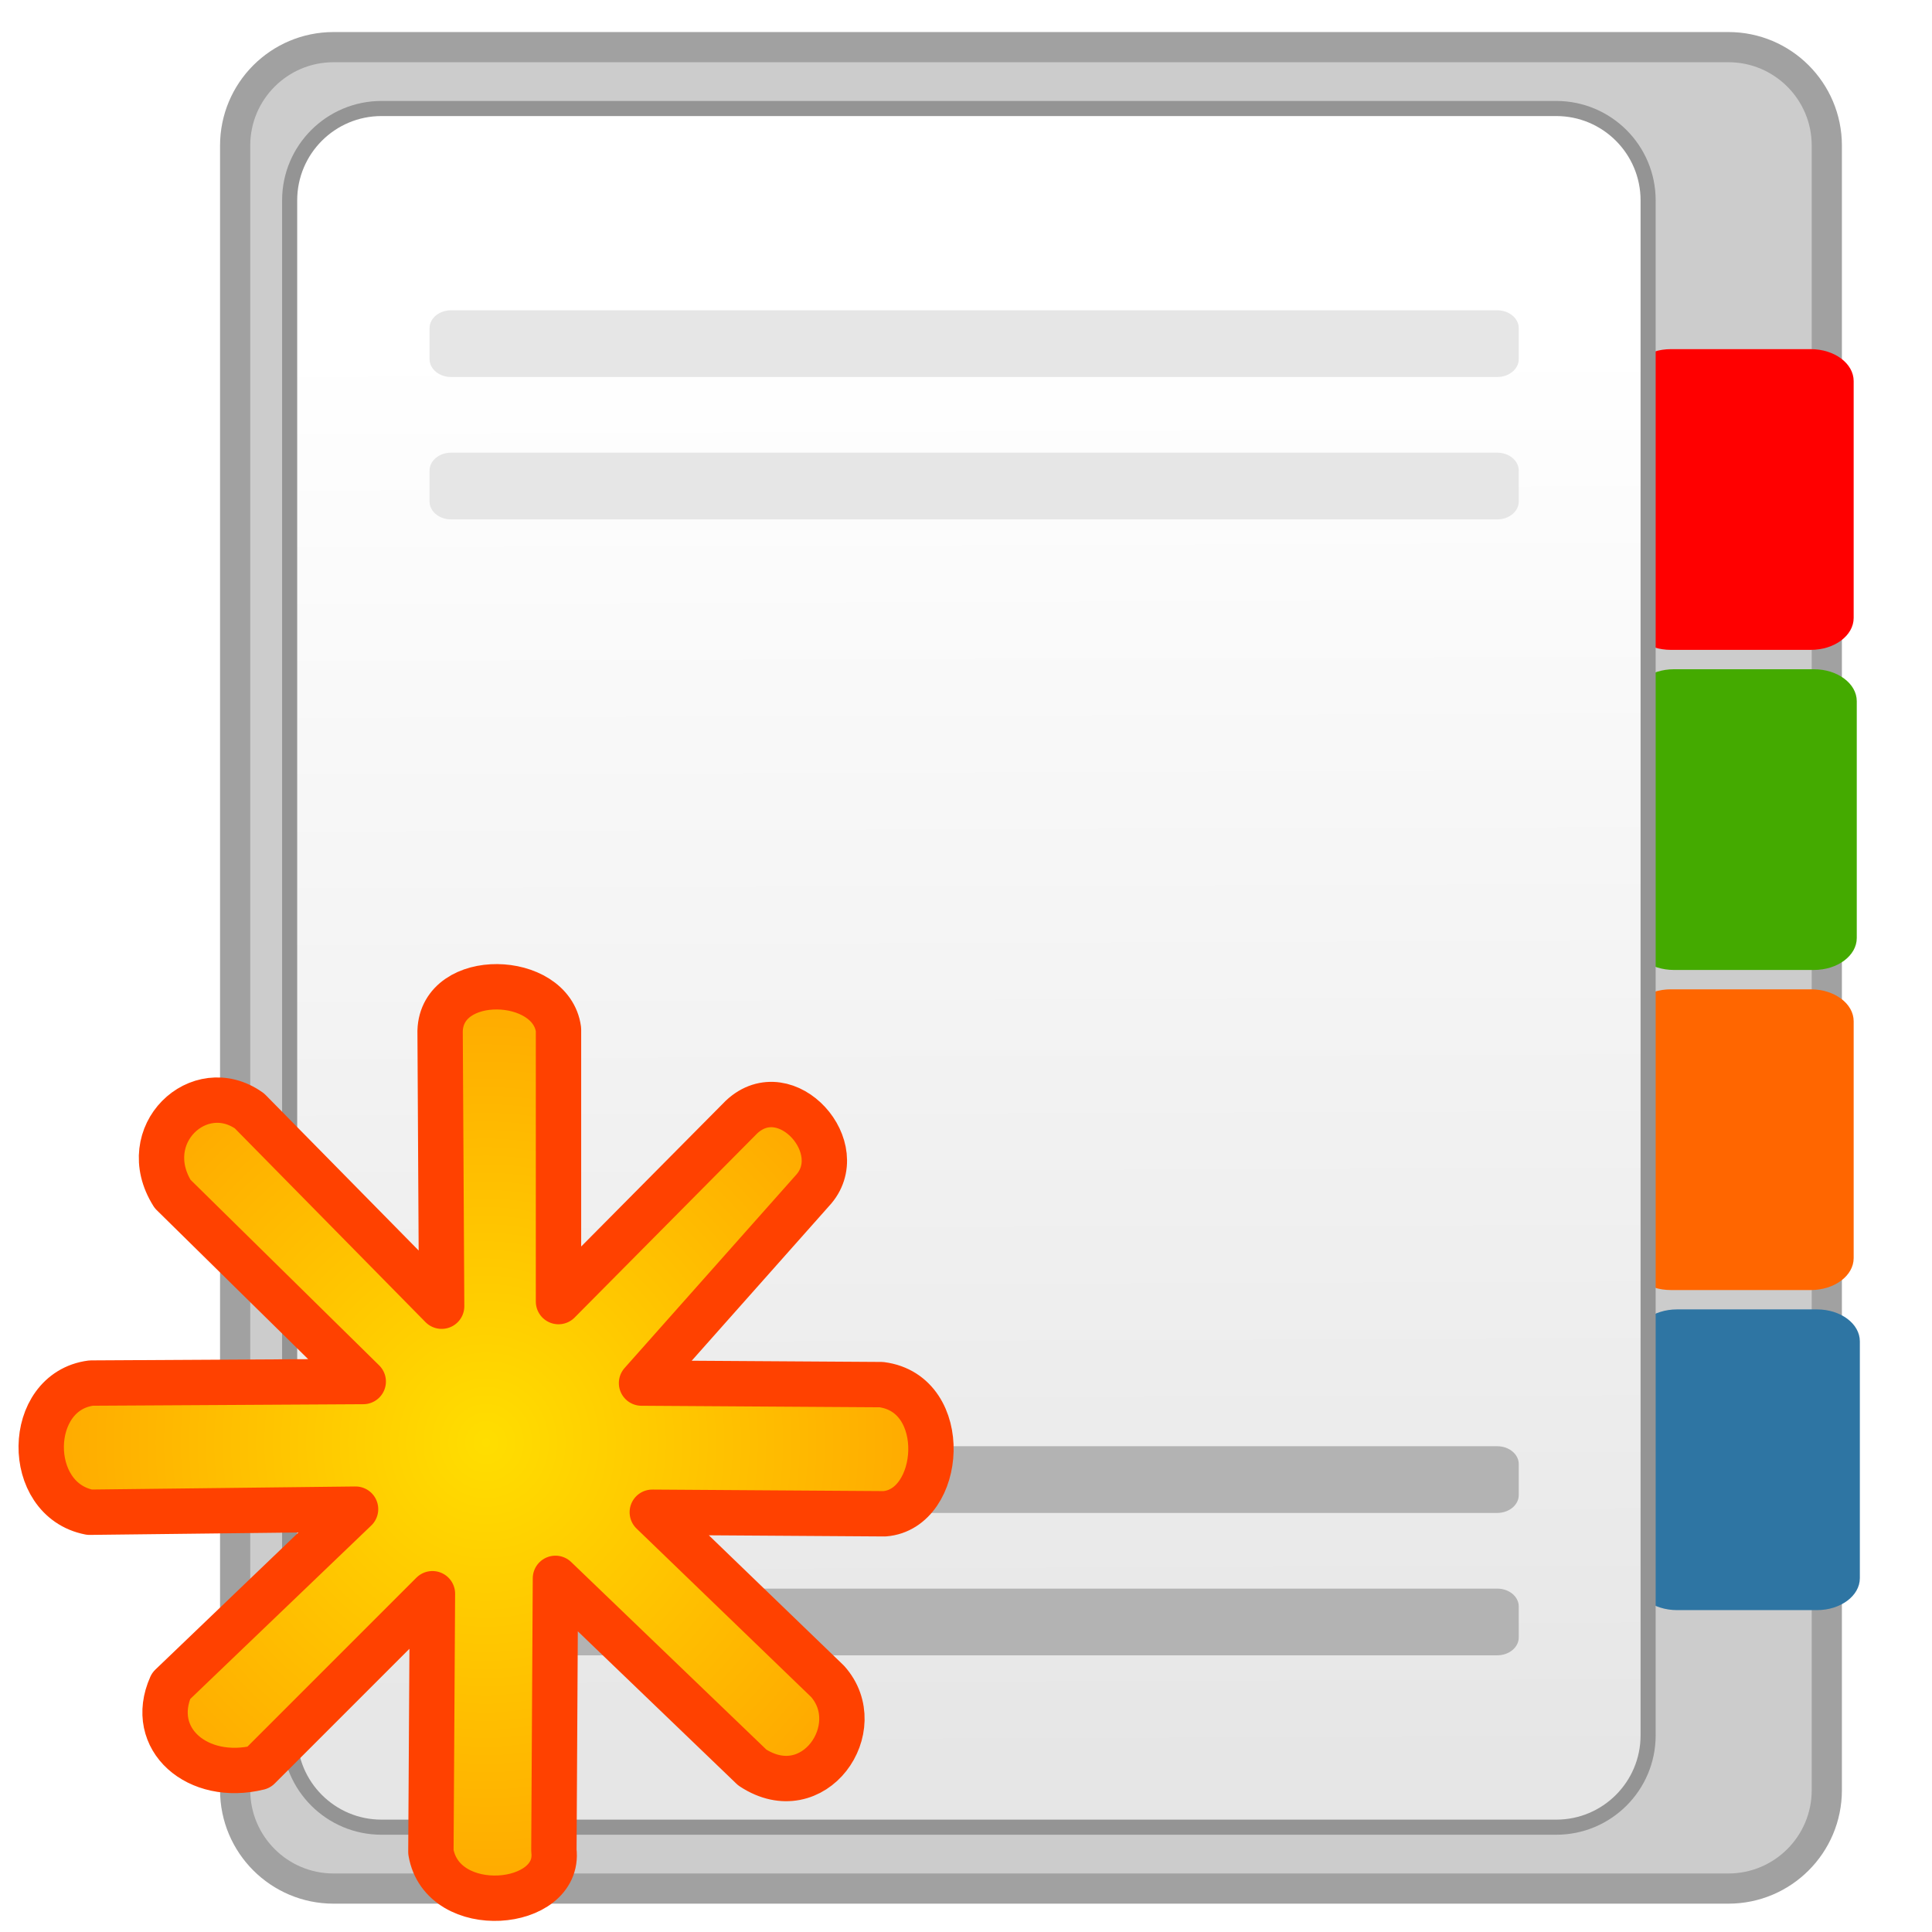
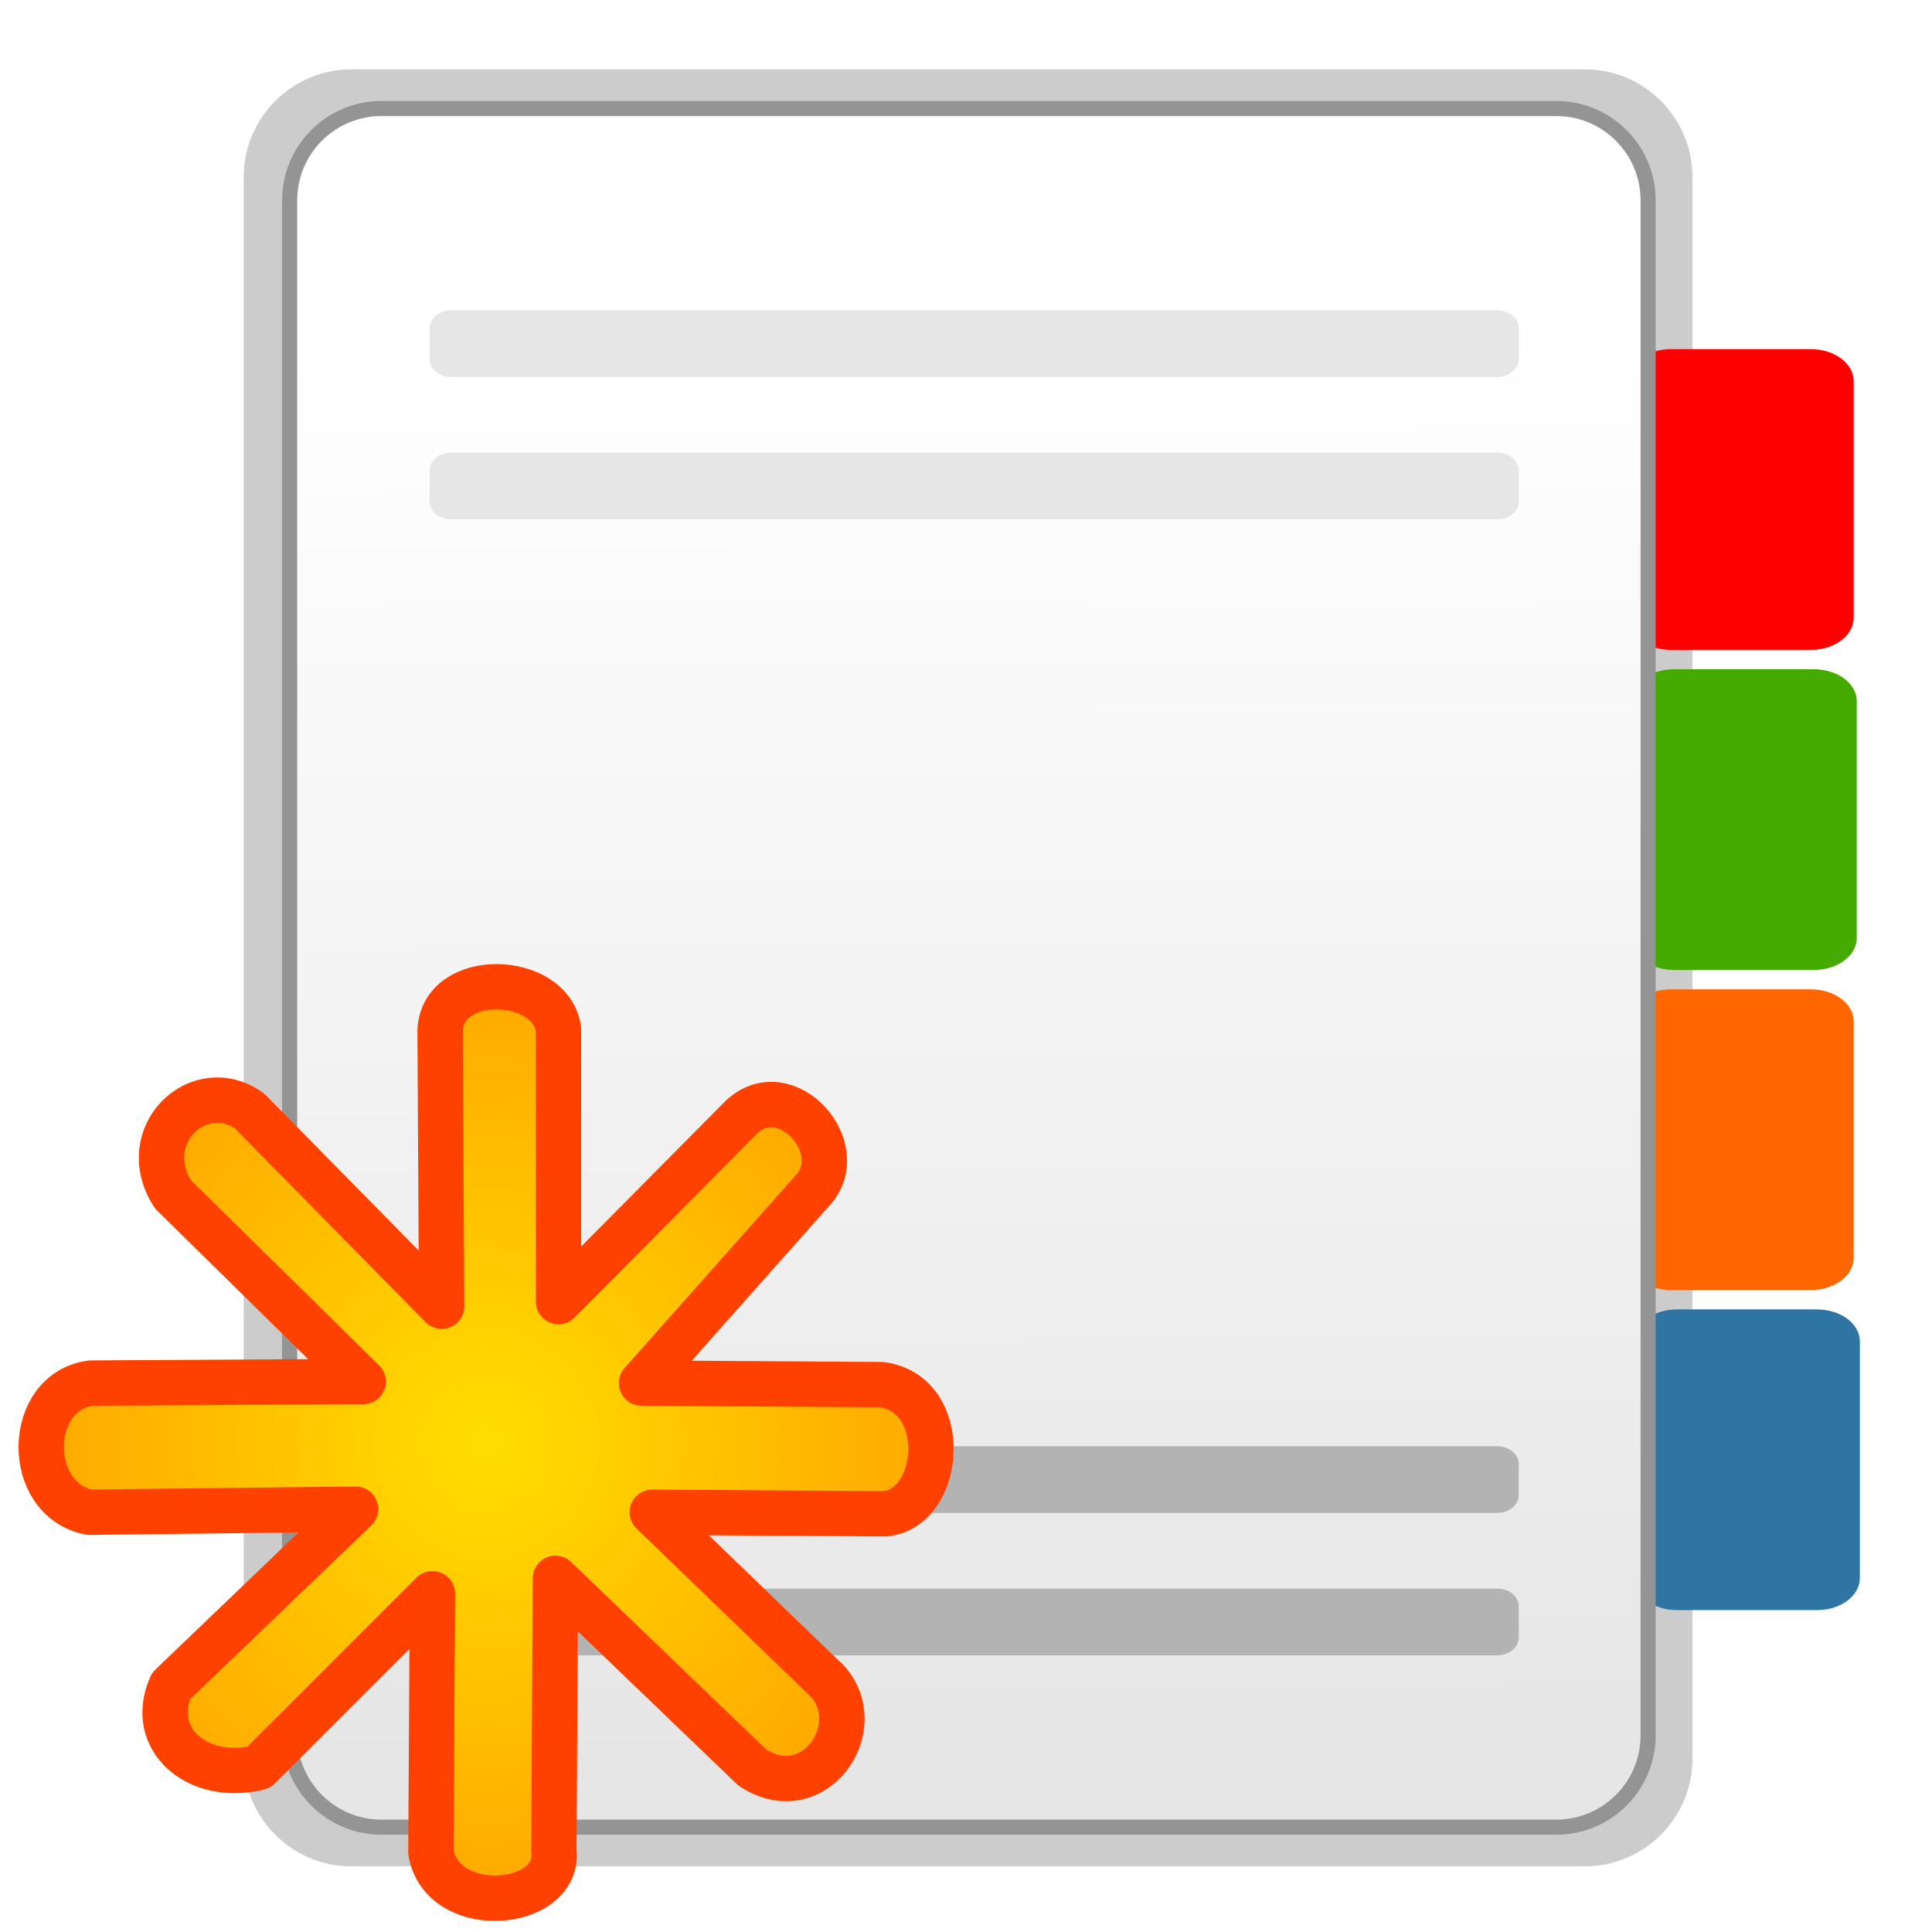
<svg xmlns="http://www.w3.org/2000/svg" xmlns:xlink="http://www.w3.org/1999/xlink" width="128" height="128" viewBox="0 0 128 128" id="svg10831" version="1.1">
  <defs id="defs10833">
    <linearGradient xlink:href="#linearGradient14830" id="linearGradient16495" gradientUnits="userSpaceOnUse" gradientTransform="matrix(3.378734,0,0,3.795555,-618.109,-1935.153)" x1="201.82" y1="784.223" x2="201.746" y2="759.431" />
    <linearGradient id="linearGradient14830">
      <stop style="stop-color:#e6e6e6;stop-opacity:1" offset="0" id="stop14832" />
      <stop style="stop-color:#ffffff;stop-opacity:1" offset="1" id="stop14834" />
    </linearGradient>
    <radialGradient xlink:href="#linearGradient4799" id="radialGradient5866" gradientUnits="userSpaceOnUse" gradientTransform="matrix(2.003274,0,0,2.050531,-78.41352,79.83456)" cx="55.218" cy="458.465" fx="55.218" fy="458.465" r="15.213" />
    <linearGradient id="linearGradient4799">
      <stop style="stop-color:#ffde00;stop-opacity:1;" offset="0" id="stop4801" />
      <stop style="stop-color:#ffa700;stop-opacity:1;" offset="1" id="stop4803" />
    </linearGradient>
  </defs>
  <g id="layer1" transform="translate(0,-924.3622)">
-     <rect ry="6.521" y="927.485" x="15.579" height="122" width="105.452" id="rect15963" style="fill:#cccccc;fill-opacity:1;stroke:#a1a1a1;stroke-opacity:1;stroke-width:2;stroke-miterlimit:4;stroke-dasharray:none" />
-     <g id="g11438" transform="matrix(1.341907,0,0,1,-32.13284,-0.5050763)">
-       <rect style="fill:#ff0000;fill-opacity:1;stroke:none" id="rect15955" width="11.143" height="19.924" x="104.322" y="947.999" ry="2.118" />
-       <rect ry="2.118" y="969.206" x="104.475" height="19.924" width="11.143" id="rect15957" style="fill:#44aa00;fill-opacity:1;stroke:none" />
-       <rect style="fill:#ff6600;fill-opacity:1;stroke:none" id="rect15959" width="11.143" height="19.924" x="104.322" y="990.412" ry="2.118" />
-       <rect ry="2.118" y="1011.618" x="104.627" height="19.924" width="11.143" id="rect15961" style="fill:#2e75a3;fill-opacity:1;stroke:none" />
+     <g id="g4259">
+       <rect ry="0" y="924.362" x="0" height="128" width="128" id="rect4244" style="opacity:0;fill:#a1a1a1;fill-opacity:1;stroke:none;stroke-width:1;stroke-linecap:round;stroke-linejoin:round;stroke-miterlimit:4;stroke-dasharray:none;stroke-dashoffset:0;stroke-opacity:1" />
+       <rect style="fill:#cccccc;fill-opacity:1;stroke:none;stroke-width:1;stroke-linejoin:round;stroke-miterlimit:4;stroke-dasharray:none;stroke-opacity:1" id="rect15963" width="95.986" height="119.057" x="16.145" y="928.956" ry="7.144" />
+       <g transform="matrix(1.341907,0,0,1,-32.13284,-0.5050763)" id="g11438">
+         <rect ry="2.118" y="947.999" x="104.322" height="19.924" width="11.143" id="rect15955" style="fill:#ff0000;fill-opacity:1;stroke:none" />
+         <rect style="fill:#44aa00;fill-opacity:1;stroke:none" id="rect15957" width="11.143" height="19.924" x="104.475" y="969.206" ry="2.118" />
+         <rect ry="2.118" y="990.412" x="104.322" height="19.924" width="11.143" id="rect15959" style="fill:#ff6600;fill-opacity:1;stroke:none" />
+         <rect style="fill:#2e75a3;fill-opacity:1;stroke:none" id="rect15961" width="11.143" height="19.924" x="104.627" y="1011.618" ry="2.118" />
+       </g>
+       <rect ry="6.086" y="931.551" x="19.19" height="113.867" width="90.002" id="rect15965" style="fill:url(#linearGradient16495);fill-opacity:1;stroke:#949494;stroke-opacity:1" />
+       <g transform="matrix(1.206973,0,0,1,-20.82586,0)" id="g12399">
+         <rect style="fill:#b3b3b3;fill-opacity:1;stroke:none" id="rect15977" width="59.787" height="4.42" x="40.834" y="1020.178" ry="1.182" />
+         <rect style="fill:#b3b3b3;fill-opacity:1;stroke:none" id="rect15979" width="59.787" height="4.42" x="40.834" y="1029.611" ry="1.182" />
+         <rect ry="1.182" y="944.92" x="40.834" height="4.42" width="59.787" id="rect15981" style="fill:#e6e6e6;fill-opacity:1;stroke:none" />
+         <rect ry="1.182" y="954.353" x="40.834" height="4.42" width="59.787" id="rect15983" style="fill:#e6e6e6;fill-opacity:1;stroke:none" />
+       </g>
+       <path style="overflow:visible;fill:url(#radialGradient5866);fill-opacity:1;stroke:#ff4100;stroke-width:3.005;stroke-linecap:round;stroke-linejoin:round;stroke-miterlimit:4;stroke-dasharray:none;stroke-opacity:1" d="m 29.26,1010.902 -0.102,-18.234 c 0.117,-4.004 7.354,-3.774 7.844,-0.102 l 0,18.03 12.122,-12.224 c 2.975,-2.791 7.302,2.107 4.686,4.89 l -11.307,12.733 15.891,0.102 c 4.636,0.602 4.051,8.26 0.204,8.557 l -15.382,-0.102 11.613,11.205 c 2.742,3.07 -0.916,8.387 -4.991,5.705 l -13.039,-12.53 -0.102,18.03 c 0.461,3.829 -7.386,4.552 -8.149,0.102 l 0.102,-17.114 -11.511,11.511 c -4.052,0.997 -7.379,-1.884 -5.806,-5.399 l 12.224,-11.715 -17.623,0.204 c -4.341,-0.843 -4.236,-7.992 0.102,-8.557 l 18.03,-0.102 -12.631,-12.428 c -2.458,-3.911 1.759,-7.871 5.093,-5.501 z" id="path4797" />
    </g>
-     <rect style="fill:url(#linearGradient16495);fill-opacity:1;stroke:#949494;stroke-opacity:1" id="rect15965" width="90.002" height="113.867" x="19.19" y="931.551" ry="6.086" />
-     <g id="g12399" transform="matrix(1.206973,0,0,1,-20.82586,0)">
-       <rect ry="1.182" y="1020.178" x="40.834" height="4.42" width="59.787" id="rect15977" style="fill:#b3b3b3;fill-opacity:1;stroke:none" />
-       <rect ry="1.182" y="1029.611" x="40.834" height="4.42" width="59.787" id="rect15979" style="fill:#b3b3b3;fill-opacity:1;stroke:none" />
-       <rect style="fill:#e6e6e6;fill-opacity:1;stroke:none" id="rect15981" width="59.787" height="4.42" x="40.834" y="944.92" ry="1.182" />
-       <rect style="fill:#e6e6e6;fill-opacity:1;stroke:none" id="rect15983" width="59.787" height="4.42" x="40.834" y="954.353" ry="1.182" />
-     </g>
-     <path id="path4797" d="m 29.26,1010.902 -0.102,-18.234 c 0.117,-4.004 7.354,-3.774 7.844,-0.102 l 0,18.03 12.122,-12.224 c 2.975,-2.791 7.302,2.107 4.686,4.89 l -11.307,12.733 15.891,0.102 c 4.636,0.602 4.051,8.26 0.204,8.557 l -15.382,-0.102 11.613,11.205 c 2.742,3.07 -0.916,8.387 -4.991,5.705 l -13.039,-12.53 -0.102,18.03 c 0.461,3.829 -7.386,4.552 -8.149,0.102 l 0.102,-17.114 -11.511,11.511 c -4.052,0.997 -7.379,-1.884 -5.806,-5.399 l 12.224,-11.715 -17.623,0.204 c -4.341,-0.843 -4.236,-7.992 0.102,-8.557 l 18.03,-0.102 -12.631,-12.428 c -2.458,-3.911 1.759,-7.871 5.093,-5.501 z" style="overflow:visible;fill:url(#radialGradient5866);fill-opacity:1;stroke:#ff4100;stroke-width:3.005;stroke-linecap:round;stroke-linejoin:round;stroke-miterlimit:4;stroke-dasharray:none;stroke-opacity:1" />
  </g>
</svg>
